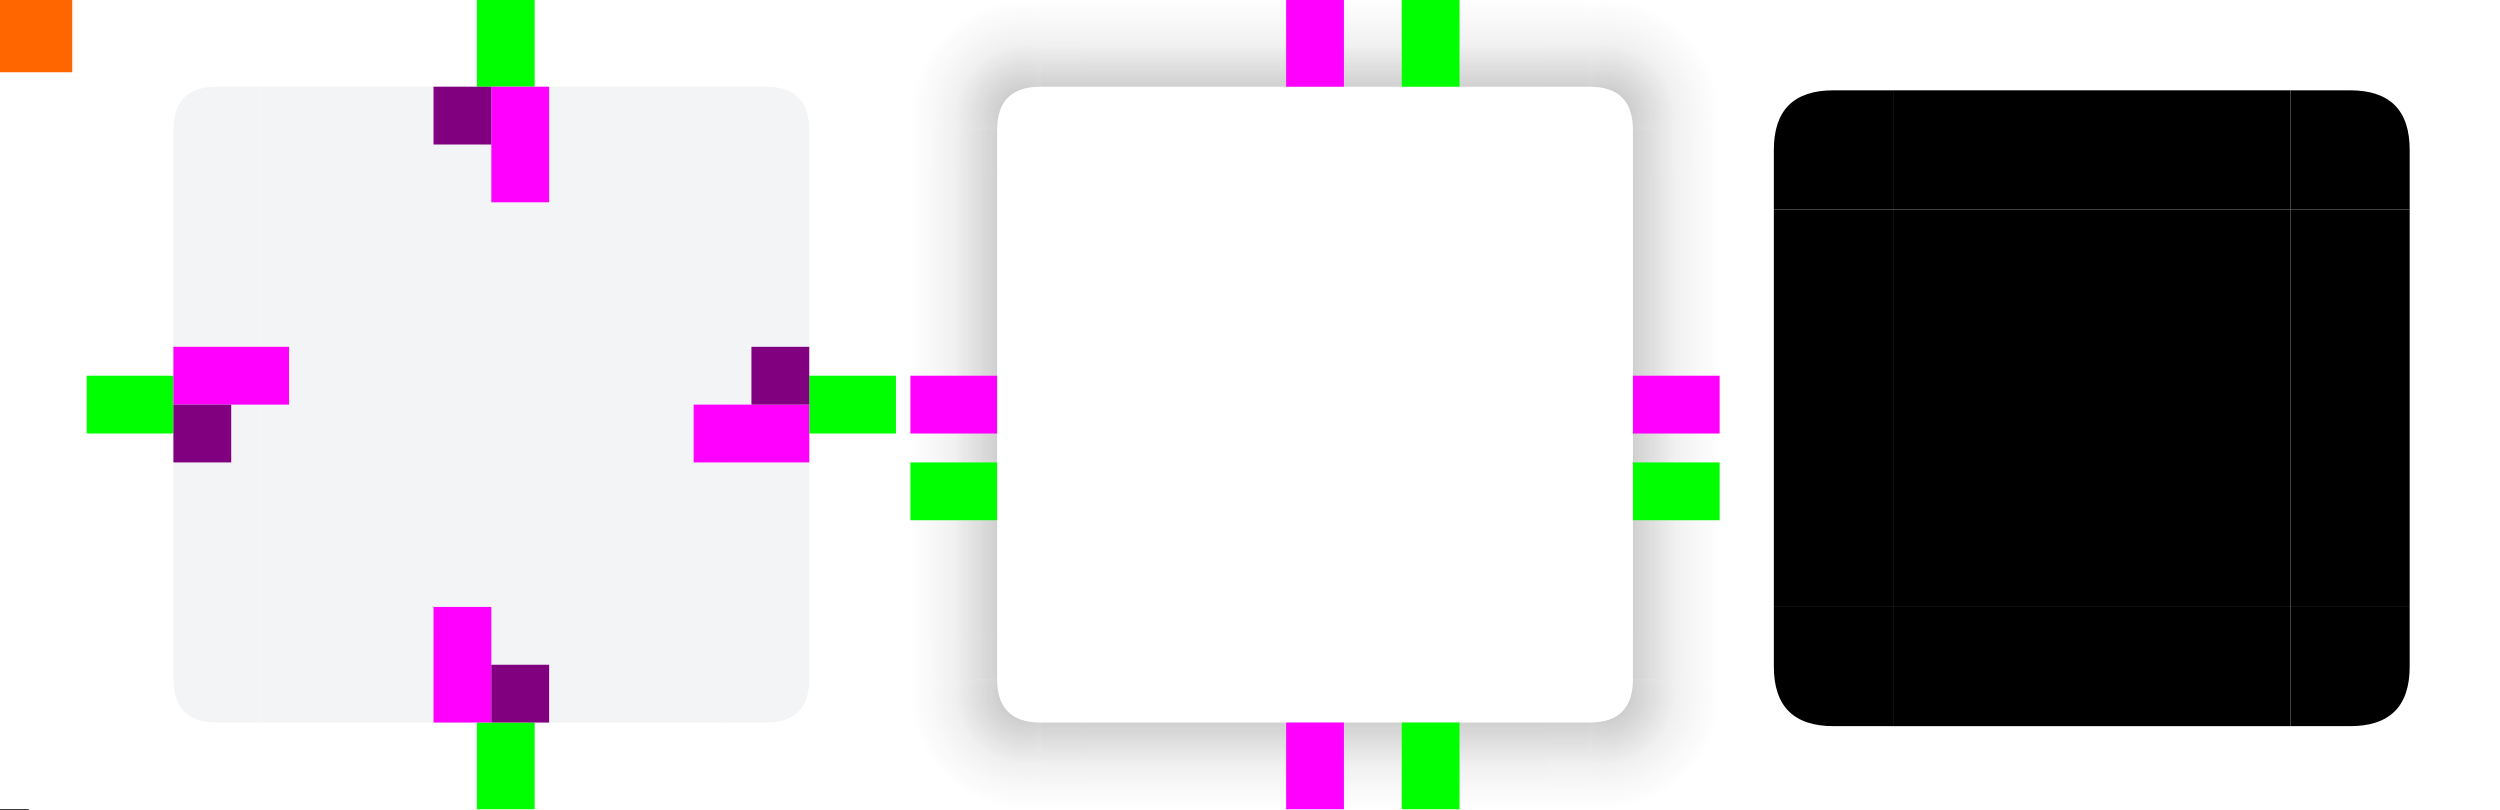
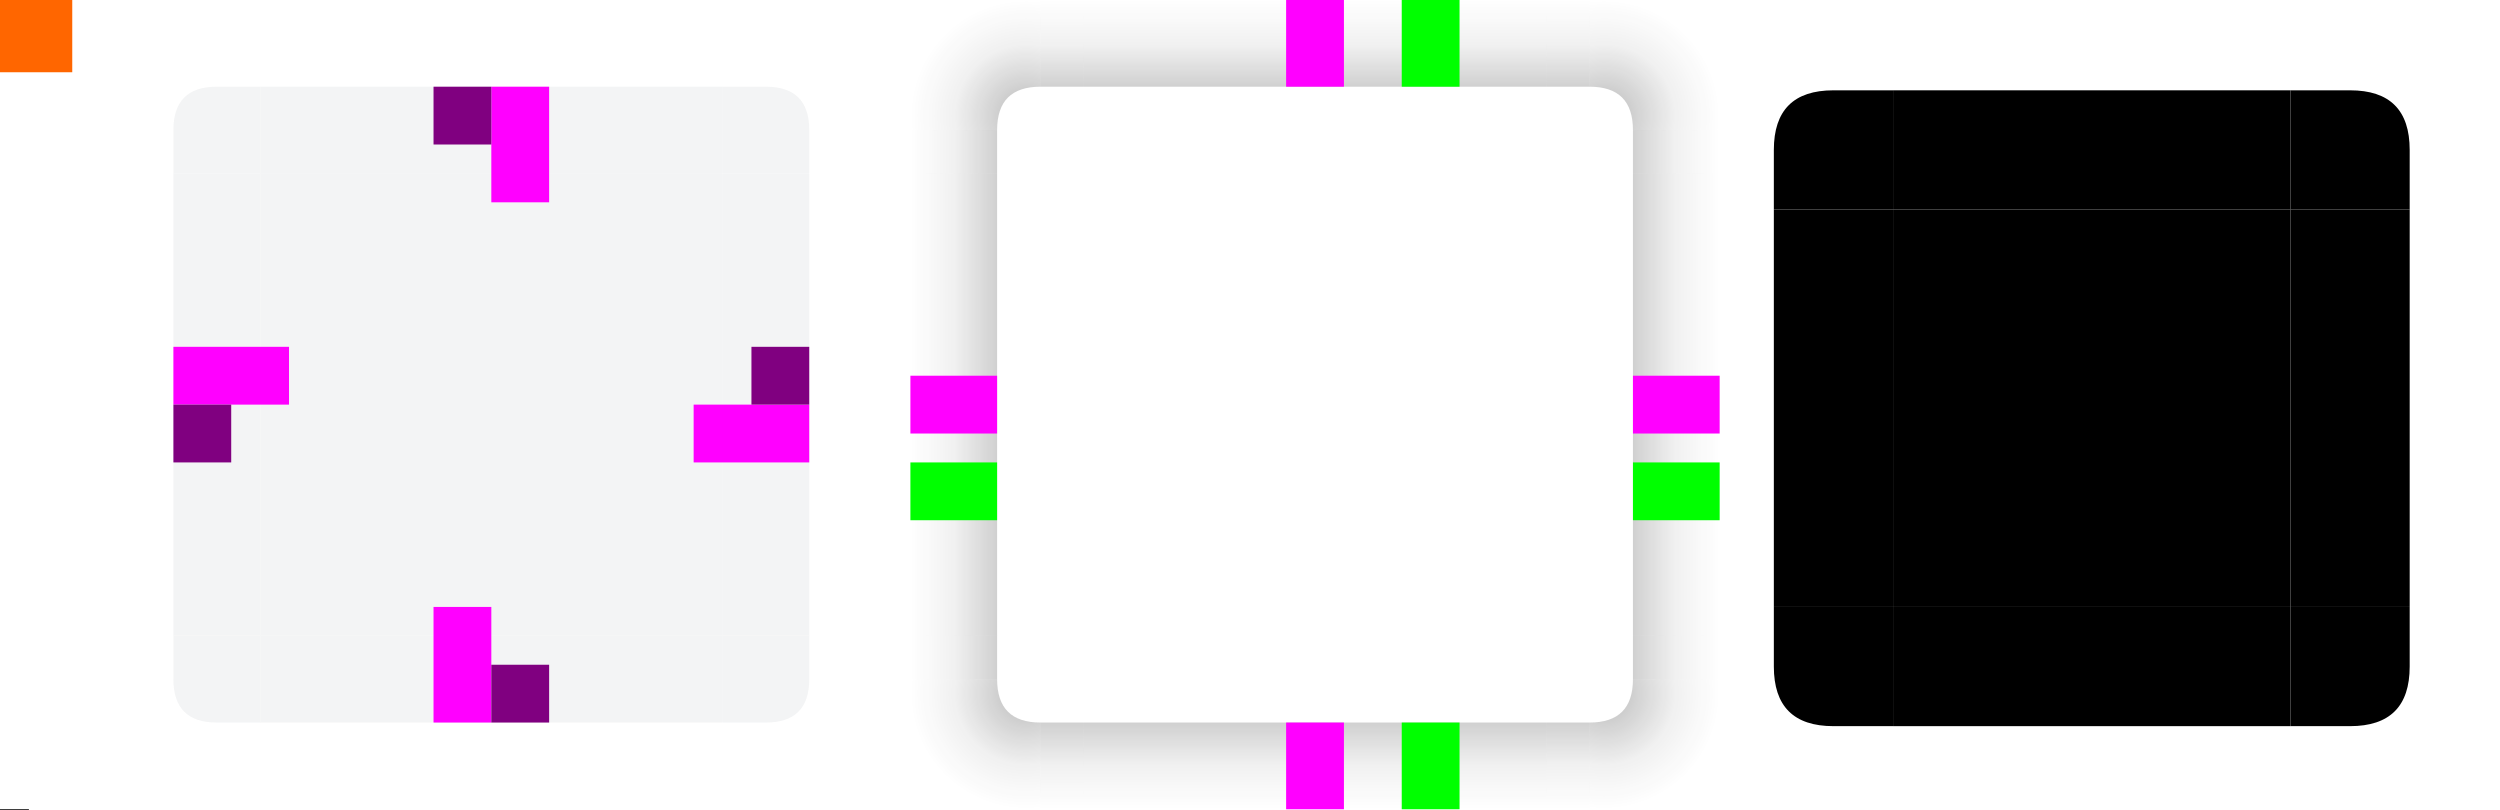
<svg xmlns="http://www.w3.org/2000/svg" xmlns:xlink="http://www.w3.org/1999/xlink" id="svg2" version="1.1" viewBox="0 0 173 56">
  <defs id="defs4">
    <style id="current-color-scheme" type="text/css">.ColorScheme-Text {
        color:#31363b;
        stop-color:#31363b;
      }
      .ColorScheme-Background {
        color:#eff0f1;
        stop-color:#eff0f1;
      }
      .ColorScheme-Highlight {
        color:#3daee9;
        stop-color:#3daee9;
      }
      .ColorScheme-ViewText {
        color:#31363b;
        stop-color:#31363b;
      }
      .ColorScheme-ViewBackground {
        color:#fcfcfc;
        stop-color:#fcfcfc;
      }
      .ColorScheme-ViewHover {
        color:#93cee9;
        stop-color:#93cee9;
      }
      .ColorScheme-ViewFocus{
        color:#3daee9;
        stop-color:#3daee9;
      }
      .ColorScheme-ButtonText {
        color:#31363b;
        stop-color:#31363b;
      }
      .ColorScheme-ButtonBackground {
        color:#eff0f1;
        stop-color:#eff0f1;
      }
      .ColorScheme-ButtonHover {
        color:#93cee9;
        stop-color:#93cee9;
      }
      .ColorScheme-ButtonFocus{
        color:#3daee9;
        stop-color:#3daee9;
      }</style>
    <linearGradient id="linearGradient4950" x1="55" x2="63" y1="932.362" y2="932.362" gradientUnits="userSpaceOnUse">
      <stop id="stop1060" stop-opacity=".3" offset="0" />
      <stop id="stop1091" stop-opacity=".06" offset=".625" />
      <stop id="stop1062" stop-opacity="0" offset="1" />
    </linearGradient>
    <linearGradient id="linearGradient4948" x1="-15" x2="-7" y1="932.362" y2="932.362" gradientUnits="userSpaceOnUse">
      <stop id="stop1084" stop-opacity=".3" offset="0" />
      <stop id="stop1107" stop-opacity=".06" offset=".63" />
      <stop id="stop1086" stop-opacity="0" offset="1" />
    </linearGradient>
    <linearGradient id="linearGradient4942" x1="51" x2="51" y1="48" y2="56" gradientTransform="translate(58)" gradientUnits="userSpaceOnUse">
      <stop id="stop1114" stop-opacity=".3" offset="0" />
      <stop id="stop1097" stop-opacity=".06" offset=".617" />
      <stop id="stop1116" stop-opacity="0" offset="1" />
    </linearGradient>
    <radialGradient id="radialGradient4944" cx="54.25" cy="945.112" r="6" gradientTransform="matrix(-8.2303024e-6,1.333333,-1.333321,-8.2302289e-6,1373.139,-24.32554)" gradientUnits="userSpaceOnUse">
      <stop id="stop1120" stop-opacity=".3" offset="0" />
      <stop id="stop1095" stop-opacity=".06" offset=".628" />
      <stop id="stop1122" stop-opacity="0" offset="1" />
    </radialGradient>
    <linearGradient id="linearGradient4946" x1="55" x2="63" y1="44" y2="44" gradientUnits="userSpaceOnUse">
      <stop id="stop4272" stop-opacity=".3" offset="0" />
      <stop id="stop1093" stop-opacity=".06" offset=".626" />
      <stop id="stop4274" stop-opacity="0" offset="1" />
    </linearGradient>
    <linearGradient id="linearGradient4936" x1="19" x2="19" y1="48" y2="56" gradientTransform="translate(58)" gradientUnits="userSpaceOnUse">
      <stop id="stop1102" stop-opacity=".3" offset="0" />
      <stop id="stop1101" stop-opacity=".06" offset=".628" />
      <stop id="stop1104" stop-opacity="0" offset="1" />
    </linearGradient>
    <radialGradient id="radialGradient4938" cx="7.643" cy="950.362" r="6" gradientTransform="matrix(-1.333333,-1.2763442e-5,1.2763442e-5,-1.333333,83.17835,1315.149)" gradientUnits="userSpaceOnUse">
      <stop id="stop1096" stop-opacity=".3" offset="0" />
      <stop id="stop1103" stop-opacity=".06" offset=".627" />
      <stop id="stop1098" stop-opacity="0" offset="1" />
    </radialGradient>
    <linearGradient id="linearGradient4940" x1="15" x2="7" y1="44" y2="44" gradientUnits="userSpaceOnUse" xlink:href="#linearGradient1082" />
    <linearGradient id="linearGradient1082">
      <stop id="stop1078" stop-opacity=".3" offset="0" />
      <stop id="stop1109" stop-opacity=".06" offset=".626" />
      <stop id="stop1080" stop-opacity="0" offset="1" />
    </linearGradient>
    <linearGradient id="linearGradient4934" x1="952.362" x2="960.362" y1="-35" y2="-35" gradientUnits="userSpaceOnUse">
      <stop id="stop1108" stop-opacity=".3" offset="0" />
      <stop id="stop1099" stop-opacity=".06" offset=".627" />
      <stop id="stop1110" stop-opacity="0" offset="1" />
    </linearGradient>
    <linearGradient id="linearGradient4928" x1="55" x2="63" y1="12" y2="12" gradientUnits="userSpaceOnUse">
      <stop id="stop1054" stop-opacity=".3" offset="0" />
      <stop id="stop1089" stop-opacity=".06" offset=".621" />
      <stop id="stop1056" stop-opacity="0" offset="1" />
    </linearGradient>
    <radialGradient id="radialGradient4930" cx="53.893" cy="911.762" r="6" gradientTransform="matrix(1.333334,7.9263054e-6,-7.7052181e-6,1.333336,41.14987,-1207.686)" gradientUnits="userSpaceOnUse">
      <stop id="stop1048" stop-opacity=".3" offset="0" />
      <stop id="stop1087" stop-opacity=".06" offset=".626" />
      <stop id="stop1050" stop-opacity="0" offset="1" />
    </radialGradient>
    <linearGradient id="linearGradient3056" x1="51" x2="51" y1="8" y2="-2.0185304e-5" gradientTransform="translate(58)" gradientUnits="userSpaceOnUse">
      <stop id="stop1042" stop-opacity=".3" offset="0" />
      <stop id="stop1085" stop-opacity=".06" offset=".621" />
      <stop id="stop1044" stop-opacity="0" offset="1" />
    </linearGradient>
    <linearGradient id="linearGradient4922" x1="15" x2="7" y1="12" y2="12" gradientUnits="userSpaceOnUse" xlink:href="#linearGradient1082" />
    <radialGradient id="radialGradient4924" cx="22.2" cy="913.969" r="6" gradientTransform="matrix(8.5676352e-6,-1.333333,1.333339,8.5676761e-6,-1145.631,37.59215)" gradientUnits="userSpaceOnUse">
      <stop id="stop1072" stop-opacity=".3" offset="0" />
      <stop id="stop1111" stop-opacity=".06" offset=".625" />
      <stop id="stop1074" stop-opacity="0" offset="1" />
    </radialGradient>
    <linearGradient id="linearGradient4926" x1="19" x2="19" y1="8" y2="-2.0185304e-5" gradientTransform="translate(58)" gradientUnits="userSpaceOnUse">
      <stop id="stop1066" stop-opacity=".3" offset="0" />
      <stop id="stop1113" stop-opacity=".06" offset=".618" />
      <stop id="stop1068" stop-opacity="0" offset="1" />
    </linearGradient>
    <linearGradient id="linearGradient3054" x1="-912.362" x2="-904.362" y1="-35" y2="-35" gradientUnits="userSpaceOnUse">
      <stop id="stop1036" stop-opacity=".3" offset="0" />
      <stop id="stop1083" stop-opacity=".06" offset=".619" />
      <stop id="stop1038" stop-opacity="0" offset="1" />
    </linearGradient>
  </defs>
  <g id="layer1" transform="translate(0,-904.3622)">
    <rect id="hint-tile-center" y="904.362" width="5" height="5" fill="#f60" />
    <g id="top" transform="translate(-1.000002,-2.280249e-5)">
      <rect id="rect4152" class="ColorScheme-Background" transform="matrix(0,-1,-1,0,0,0)" x="-916.362" y="-51" width="6" height="32" fill="currentColor" opacity=".75" />
    </g>
    <g id="bottom" transform="translate(-1.000002,-2.280249e-5)">
      <rect id="rect4148" class="ColorScheme-Background" transform="rotate(90)" x="948.362" y="-51" width="6" height="32" fill="currentColor" opacity=".75" />
    </g>
    <g id="left" transform="translate(-1.000002,-2.280249e-5)">
      <rect id="rect4144" class="ColorScheme-Background" transform="scale(-1,1)" x="-19" y="916.362" width="6" height="32" fill="currentColor" opacity=".75" />
    </g>
    <g id="right" transform="translate(-1.000002,-2.280249e-5)">
      <rect id="rect4140" class="ColorScheme-Background" x="51" y="916.362" width="6" height="32" fill="currentColor" opacity=".75" />
    </g>
    <g id="center" transform="translate(-1.000002,-2.280249e-5)">
      <rect id="rect4401" x="19" y="916.362" width="32" height="32" fill="none" />
      <rect id="rect4138" class="ColorScheme-Background" x="19" y="916.362" width="32" height="32" fill="currentColor" opacity=".75" />
    </g>
    <g id="shadow-top" transform="translate(55.99998,-2.8024903e-6)">
      <rect id="rect4820" transform="matrix(0,-1,-1,0,0,0)" x="-916.362" y="-51" width="6" height="32" fill="none" />
      <rect id="rect4822" transform="matrix(0,-1,-1,0,0,0)" x="-910.362" y="-51" width="6" height="32" fill="url(#linearGradient3054)" opacity=".9" />
      <rect id="rect4824" transform="matrix(0,-1,-1,0,0,0)" x="-911.362" y="-51" width="1" height="32" fill="none" />
    </g>
    <g id="shadow-topleft" transform="translate(55.99998,-2.8024903e-6)">
      <path id="path4828" transform="translate(0,904.3622)" d="m7 9v3h6v-4 1z" fill="url(#linearGradient4922)" fill-rule="evenodd" opacity=".9" />
      <path id="path4830" transform="translate(-58,904.3622)" d="m65 0v9h6c0-2 1-3 3-3v-6z" fill="url(#radialGradient4924)" fill-rule="evenodd" opacity=".9" />
      <path id="path4832" transform="translate(-58,904.3622)" d="m74 0v6h-1 4v-6h-4z" fill="url(#linearGradient4926)" fill-rule="evenodd" opacity=".9" />
      <rect id="rect4834" transform="scale(-1,1)" x="-19" y="910.362" width="6" height="6" ry="1" fill="none" />
      <rect id="rect4836" transform="scale(-1,1)" x="-19" y="910.362" width="2" height="6" ry="0" fill="none" />
      <rect id="rect4838" transform="scale(-1,1)" x="-18" y="914.362" width="5" height="2" fill="none" />
    </g>
    <g id="shadow-topright" transform="translate(55.99998,-2.8024903e-6)">
      <path id="path4842" transform="translate(0,904.3622)" d="m57 9v-1 4h6v-4 1z" fill="url(#linearGradient4928)" fill-rule="evenodd" opacity=".9" />
      <path id="path4844" transform="translate(-58,904.3622)" d="m112 0v6c2 0 3 1 3 3h6v-9z" fill="url(#radialGradient4930)" fill-rule="evenodd" opacity=".9" />
      <path id="path4846" transform="translate(-58,904.3622)" d="m109 0v6h4-1v-6h1z" fill="url(#linearGradient3056)" fill-rule="evenodd" opacity=".9" />
      <rect id="rect4848" x="51" y="910.362" width="6" height="6" ry="1" fill="none" />
      <rect id="rect4850" x="51" y="910.362" width="2" height="6" ry="0" fill="none" />
      <rect id="rect4852" x="52" y="914.362" width="5" height="2" fill="none" />
    </g>
    <g id="shadow-bottom" transform="translate(55.99998,-2.8024903e-6)">
      <rect id="rect4856" transform="rotate(90)" x="948.362" y="-51" width="6" height="32" fill="none" />
      <rect id="rect4858" transform="rotate(90)" x="954.362" y="-51" width="6" height="32" fill="url(#linearGradient4934)" opacity=".9" />
      <rect id="rect4860" transform="rotate(90)" x="953.362" y="-51" width="1" height="32" fill="none" />
    </g>
    <g id="shadow-bottomleft" transform="translate(55.99998,-2.8024903e-6)">
      <path id="path4864" transform="translate(-58,904.3622)" d="m74 50v6h-1 4v-6h-4z" fill="url(#linearGradient4936)" fill-rule="evenodd" opacity=".9" />
      <path id="path4866" transform="translate(-58,904.3622)" d="m65 47v9h9v-6c-2 0-3-1-3-3z" fill="url(#radialGradient4938)" fill-rule="evenodd" opacity=".9" />
      <path id="path4868" transform="translate(0,904.3622)" d="m7 44v4-1h6v1-4z" fill="url(#linearGradient4940)" fill-rule="evenodd" opacity=".9" />
      <rect id="rect4870" transform="scale(-1)" x="-19" y="-954.362" width="6" height="6" ry="1" fill="none" />
      <rect id="rect4872" transform="scale(-1)" x="-19" y="-954.362" width="2" height="6" ry="0" fill="none" />
      <rect id="rect4874" transform="scale(-1)" x="-18" y="-950.362" width="5" height="2" fill="none" />
    </g>
    <g id="shadow-bottomright" transform="translate(55.99998,-2.8024903e-6)">
      <path id="path4878" transform="translate(-58,904.3622)" d="m109 50v6h4-1v-6h1z" fill="url(#linearGradient4942)" fill-rule="evenodd" opacity=".9" />
      <path id="path4880" transform="translate(-58,904.3622)" d="m115 47c0 2-1 3-3 3v6h9v-9z" fill="url(#radialGradient4944)" fill-rule="evenodd" opacity=".9" />
      <path id="path4882" transform="translate(0,904.3622)" d="m57 44v4-1h6v1-4z" fill="url(#linearGradient4946)" fill-rule="evenodd" opacity=".9" />
      <rect id="rect4884" transform="scale(1,-1)" x="51" y="-954.362" width="6" height="6" ry="1" fill="none" />
      <rect id="rect4886" transform="scale(1,-1)" x="51" y="-954.362" width="2" height="6" ry="0" fill="none" />
      <rect id="rect4888" transform="scale(1,-1)" x="52" y="-950.362" width="5" height="2" fill="none" />
    </g>
    <g id="shadow-left" transform="translate(55.99998,-2.8024903e-6)">
      <rect id="rect4892" transform="scale(-1,1)" x="-19" y="916.362" width="6" height="32" fill="none" />
      <rect id="rect4894" transform="scale(-1,1)" x="-13" y="916.362" width="6" height="32" fill="url(#linearGradient4948)" opacity=".9" />
      <rect id="rect4896" transform="scale(-1,1)" x="-14" y="916.362" width="1" height="32" fill="none" />
    </g>
    <g id="shadow-right" transform="translate(55.99998,-2.8024903e-6)">
      <rect id="rect4900" x="51" y="916.362" width="6" height="32" fill="none" />
      <rect id="rect4902" x="57" y="916.362" width="6" height="32" fill="url(#linearGradient4950)" opacity=".9" />
      <rect id="rect4904" x="56" y="916.362" width="1" height="32" fill="none" />
    </g>
    <g id="shadow-center" transform="translate(55.99998,-2.8024903e-6)" fill="none">
      <rect id="rect4908" x="19" y="916.362" width="32" height="32" />
      <rect id="rect4910" x="19" y="916.362" width="32" height="32" />
    </g>
    <rect id="shadow-hint-top-margin" x="89" y="904.362" width="4" height="6" fill="#f0f" />
    <rect id="shadow-hint-bottom-margin" x="89" y="954.362" width="4" height="6" fill="#f0f" />
    <rect id="shadow-hint-right-margin" transform="rotate(90)" x="930.362" y="-119" width="4" height="6" fill="#f0f" />
    <rect id="shadow-hint-left-margin" transform="rotate(90)" x="930.362" y="-69" width="4" height="6" fill="#f0f" />
    <rect y="904.362" x="97" height="6" width="4" id="shadow-hint-inset-top-margin" style="fill:#00ff00;fill-opacity:1;stroke:none" />
    <rect style="fill:#00ff00;fill-opacity:1;stroke:none" id="shadow-hint-inset-bottom-margin" width="4" height="6" x="97" y="954.362" />
    <rect transform="matrix(0,1,-1,0,0,0)" style="fill:#00ff00;fill-opacity:1;stroke:none" id="shadow-hint-inset-right-margin" width="4" height="6" x="936.362" y="-119" />
    <rect transform="matrix(0,1,-1,0,0,0)" y="-69" x="936.362" height="6" width="4" id="shadow-hint-inset-left-margin" style="fill:#00ff00;fill-opacity:1;stroke:none" />
    <rect id="mask-top" x="131" y="910.612" width="27.5" height="8.25" style="paint-order:normal" />
    <rect id="mask-center" x="131" y="918.862" width="27.5" height="27.5" style="paint-order:normal" />
    <rect id="mask-bottom" transform="scale(1,-1)" x="131" y="-954.612" width="27.5" height="8.25" style="paint-order:normal" />
    <rect id="mask-left" transform="rotate(90)" x="918.862" y="-131" width="27.5" height="8.25" style="paint-order:normal" />
    <rect id="mask-right" transform="rotate(90)" x="918.862" y="-166.75" width="27.5" height="8.25" style="paint-order:normal" />
    <path id="mask-bottomright" class="ColorScheme-Background" d="m158.5 954.612v-8.25h8.25v4.125c0 2.75-1.375 4.125-4.125 4.125h-2.75z" />
    <path id="mask-bottomleft" class="ColorScheme-Background" d="m131 954.612v-8.25h-8.25v4.125c0 2.75 1.375 4.125 4.125 4.125h2.75z" />
    <path id="mask-topleft" class="ColorScheme-Background" d="m131 910.612v8.25h-8.25v-4.125c0-2.75 1.375-4.125 4.125-4.125h2.75z" />
    <path id="mask-topright" class="ColorScheme-Background" d="m158.5 910.612v8.25h8.25v-4.125c0-2.75-1.375-4.125-4.125-4.125h-2.75z" />
    <g id="topleft" transform="translate(-1.000002,-4.280249e-5)">
      <path id="rect4159" class="ColorScheme-Background" transform="translate(0,904.3622)" d="m16 6c-2 0-3 1-3 3v3h6v-6h-1 1z" fill="currentColor" opacity=".75" />
    </g>
    <g id="topright" transform="translate(-1.000002,-4.280249e-5)">
      <path id="rect4177" class="ColorScheme-Background" transform="translate(0,904.3622)" d="m51 6v6h6v-3c0-2-1-3-3-3h-2z" fill="currentColor" opacity=".75" />
    </g>
    <g id="bottomleft" transform="translate(-1.000002,-4.280249e-5)">
      <path id="path5048" class="ColorScheme-Background" d="m19 954.362v-6h-6v3c0 2 1 3 3 3h2z" fill="currentColor" opacity=".75" />
    </g>
    <g id="bottomright" transform="translate(-1.000002,-4.280249e-5)">
      <path id="rect4177-6" class="ColorScheme-Background" d="m51 954.362v-6h6v3c0 2-1 3-3 3h-2z" fill="currentColor" opacity=".75" />
    </g>
-     <rect style="fill:#00ff00;fill-opacity:1;stroke:none" id="hint-inset-top-margin" width="4" height="6" x="33" y="904.362" />
-     <rect y="954.362" x="33" height="6" width="4" id="hint-inset-bottom-margin" style="fill:#00ff00;fill-opacity:1;stroke:none" />
-     <rect y="-62" x="930.362" height="6" width="4" id="hint-inset-right-margin" style="fill:#00ff00;fill-opacity:1;stroke:none" transform="matrix(0,1,-1,0,0,0)" />
-     <rect style="fill:#00ff00;fill-opacity:1;stroke:none" id="hint-inset-left-margin" width="4" height="6" x="930.362" y="-12" transform="matrix(0,1,-1,0,0,0)" />
+     <rect style="fill:#00ff00;fill-opacity:1;stroke:none" id="hint-inset-top-margin" width="4" height="0" x="33" y="904.362" />
+     <rect y="954.362" x="33" height="0" width="4" id="hint-inset-bottom-margin" style="fill:#00ff00;fill-opacity:1;stroke:none" />
+     <rect y="-62" x="930.362" height="0" width="4" id="hint-inset-right-margin" style="fill:#00ff00;fill-opacity:1;stroke:none" transform="matrix(0,1,-1,0,0,0)" />
+     <rect style="fill:#00ff00;fill-opacity:1;stroke:none" id="hint-inset-left-margin" width="4" height="0" x="930.362" y="-12" transform="matrix(0,1,-1,0,0,0)" />
    <rect id="thick-hint-top-margin" x="34" y="910.362" width="4" height="8" fill="#f0f" />
    <rect id="thick-hint-bottom-margin" x="30" y="946.362" width="4" height="8" fill="#f0f" />
    <rect id="thick-right-margin" transform="rotate(90)" x="932.362" y="-56" width="4" height="8" fill="#f0f" />
    <rect id="thick-hint-left-margin" transform="rotate(90)" x="928.362" y="-20" width="4" height="8" fill="#f0f" />
    <rect id="hint-bottom-margin" x="34" y="950.362" width="4" height="4" fill="#800080" />
    <rect id="hint-right-margin" transform="rotate(90)" x="928.362" y="-56" width="4" height="4" fill="#800080" />
    <rect id="hint-left-margin" transform="rotate(90)" x="932.362" y="-16" width="4" height="4" fill="#800080" />
    <rect id="hint-top-margin" x="30" y="910.362" width="4" height="4" fill="#800080" />
    <rect id="thick-center" y="960.362" width="2" height="2" />
  </g>
</svg>
